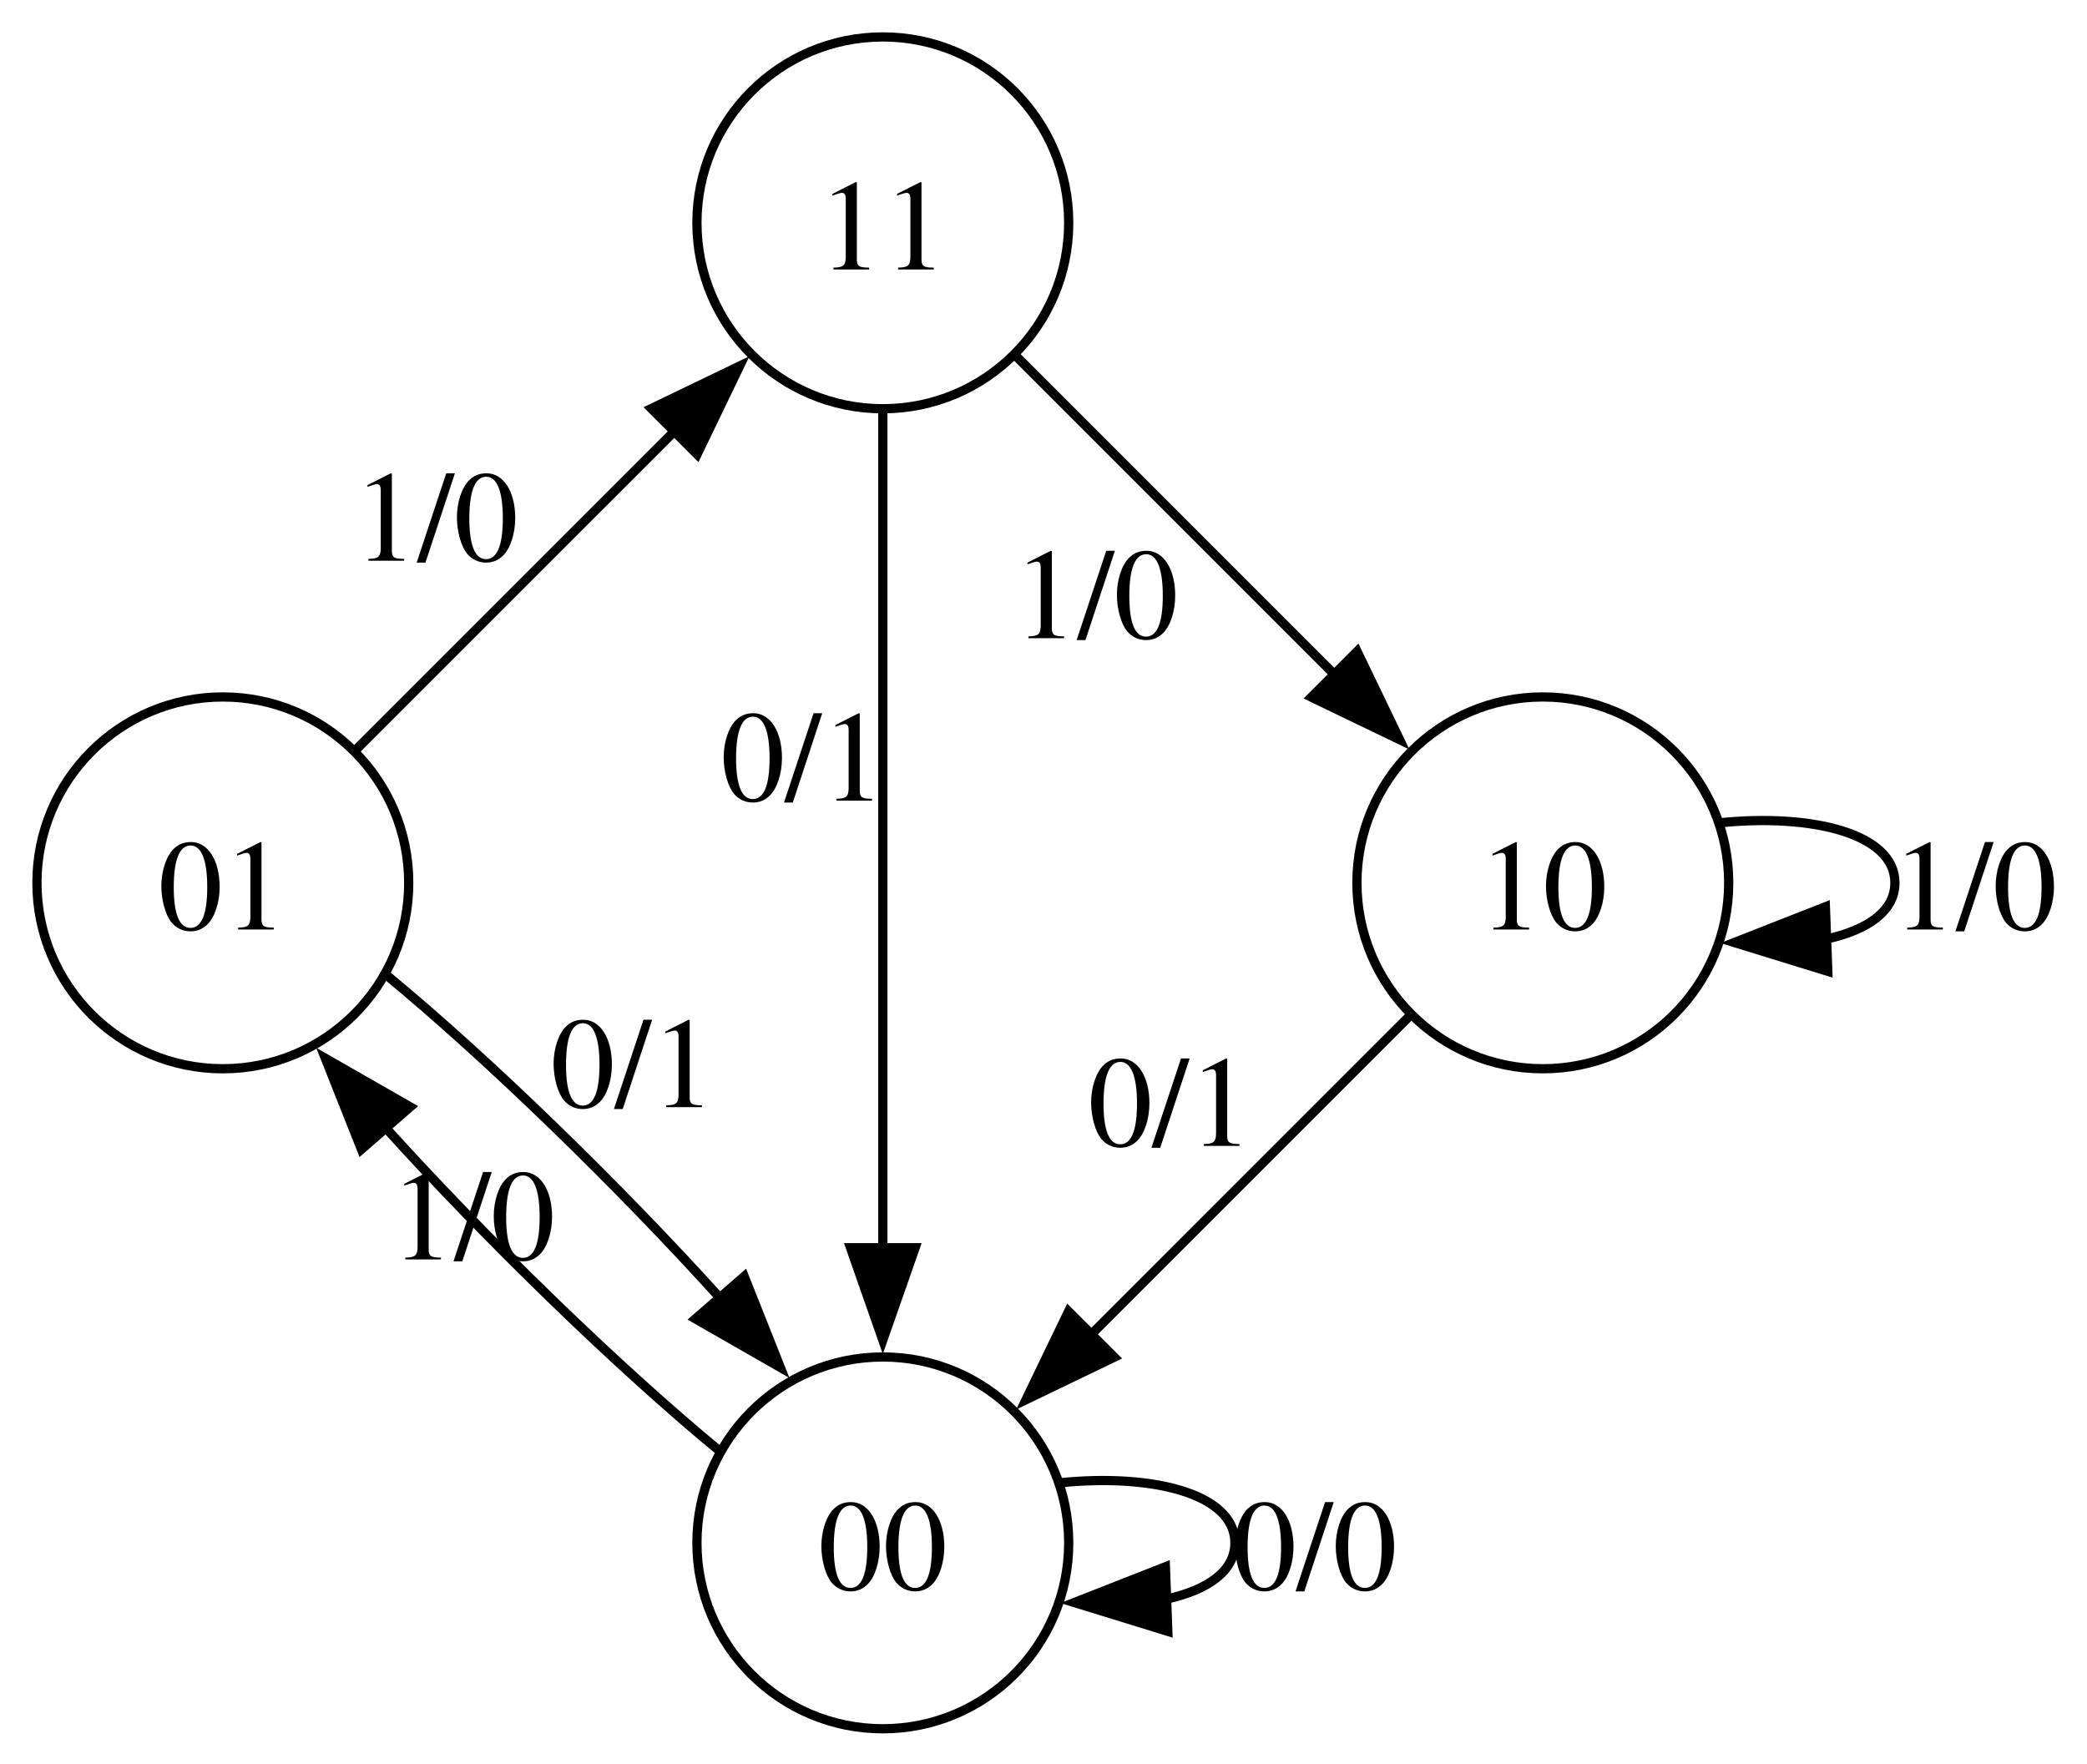
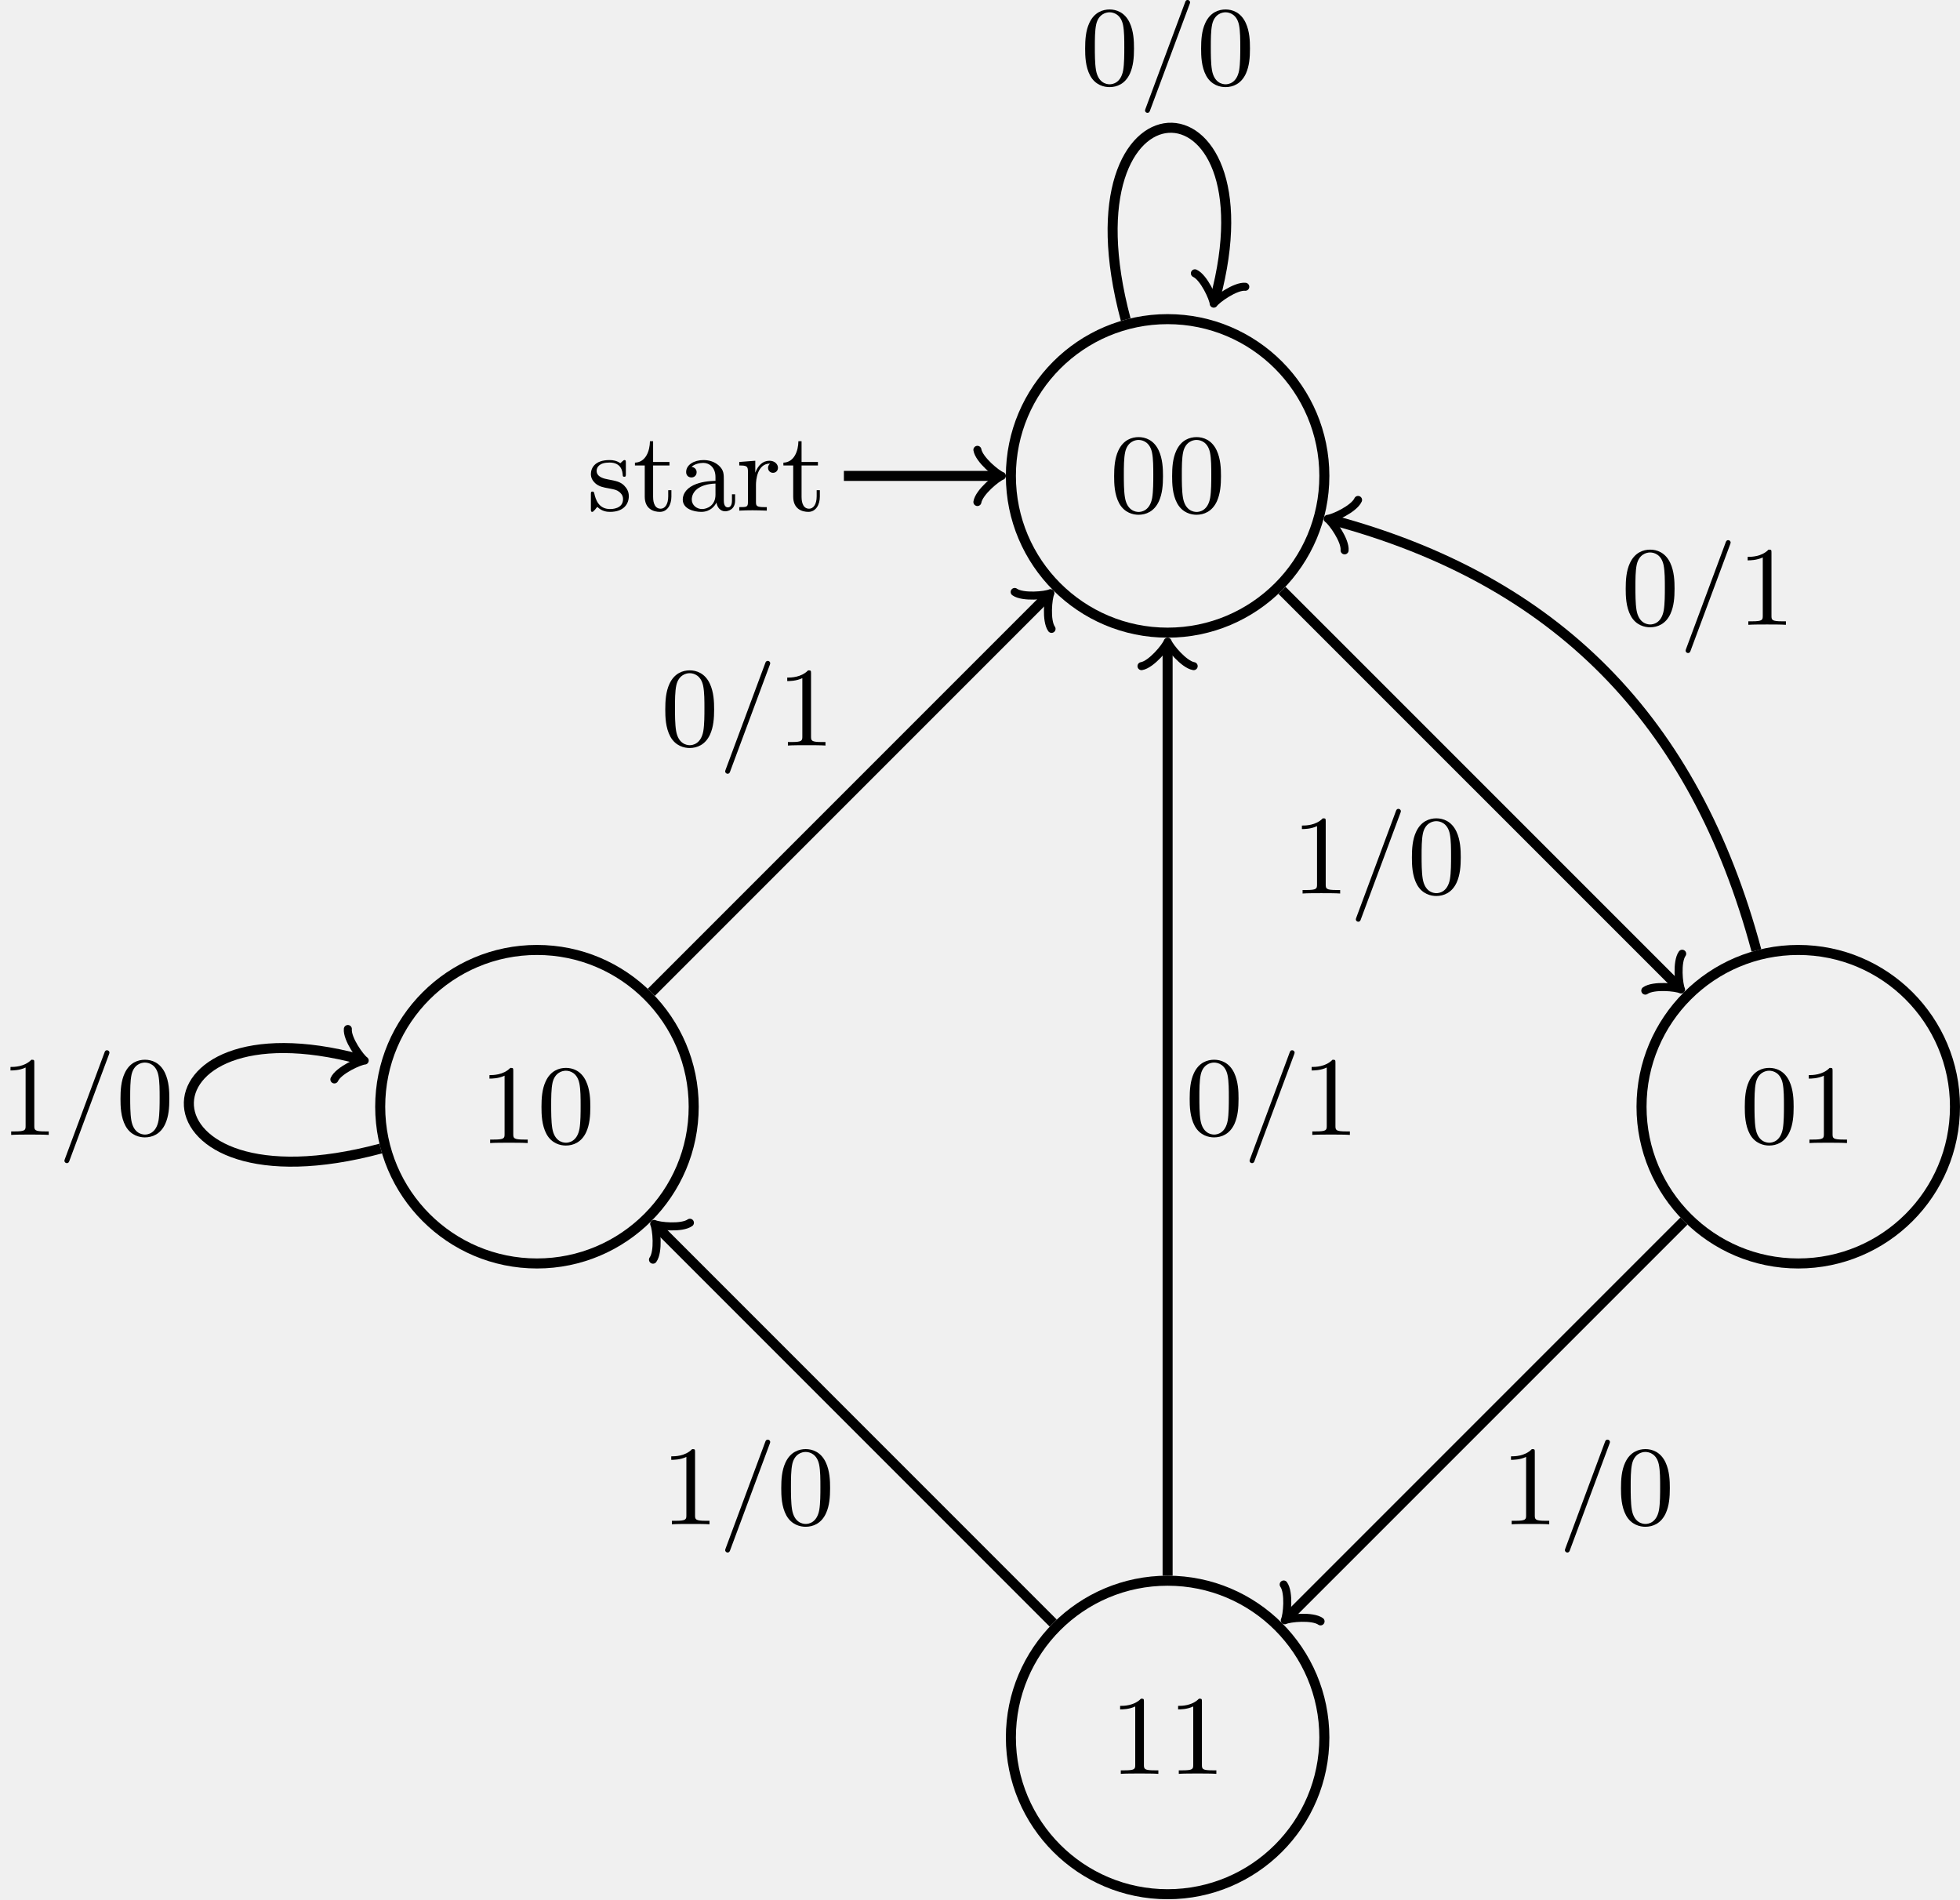
- <svg xmlns="http://www.w3.org/2000/svg" width="226pt" height="191pt" viewBox="0.00 0.00 226.00 191.00">
-   <g id="graph0" class="graph" transform="scale(1 1) rotate(0) translate(4 187.2)">
-     <polygon fill="white" stroke="none" points="-4,4 -4,-187.2 222.45,-187.2 222.45,4 -4,4" />
-     <g id="node1" class="node">
-       <ellipse fill="none" stroke="black" cx="91.6" cy="-20.13" rx="20.13" ry="20.13" />
-       <text xml:space="preserve" text-anchor="middle" x="91.6" y="-15.08" font-family="Times,serif" font-size="14.00">00</text>
+ <svg xmlns="http://www.w3.org/2000/svg" xmlns:xlink="http://www.w3.org/1999/xlink" version="1.1" width="155.738pt" height="150.881pt" viewBox="-61.042 -61.041 155.738 150.881">
+   <defs>
+     <path id="g0-47" d="M4.044-6.375C4.071-6.456 4.089-6.492 4.089-6.528C4.089-6.662 3.981-6.725 3.9-6.725C3.757-6.725 3.721-6.626 3.685-6.519L.556 1.892C.529 1.973 .511 2.008 .511 2.044C.511 2.179 .619 2.242 .699 2.242C.843 2.242 .879 2.143 .915 2.035L4.044-6.375Z" />
+     <path id="g0-48" d="M4.241-2.869C4.241-3.47 4.214-4.241 3.9-4.914C3.506-5.756 2.824-5.972 2.304-5.972C1.766-5.972 1.085-5.756 .69-4.896C.403-4.277 .359-3.551 .359-2.869C.359-2.286 .377-1.417 .762-.708C1.184 .054 1.883 .197 2.295 .197C2.878 .197 3.542-.054 3.918-.879C4.187-1.479 4.241-2.152 4.241-2.869ZM2.304-.027C2.035-.027 1.39-.152 1.219-1.166C1.13-1.695 1.13-2.466 1.13-2.977C1.13-3.587 1.13-4.295 1.237-4.788C1.417-5.586 1.991-5.747 2.295-5.747C2.636-5.747 3.201-5.568 3.371-4.734C3.47-4.241 3.47-3.542 3.47-2.977C3.47-2.421 3.47-1.668 3.38-1.139C3.192-.117 2.529-.027 2.304-.027Z" />
+     <path id="g0-49" d="M2.726-5.73C2.726-5.954 2.717-5.972 2.493-5.972C1.937-5.398 1.112-5.398 .834-5.398V-5.12C1.004-5.12 1.551-5.12 2.035-5.353V-.717C2.035-.386 2.008-.278 1.175-.278H.888V0C1.21-.027 2.008-.027 2.376-.027S3.551-.027 3.873 0V-.278H3.587C2.753-.278 2.726-.386 2.726-.717V-5.73Z" />
+     <path id="g0-97" d="M3.067-.646C3.111-.269 3.371 .054 3.757 .054C3.981 .054 4.546-.081 4.546-.798V-1.3H4.295V-.807C4.295-.708 4.295-.26 3.972-.26S3.649-.69 3.649-.834V-2.403C3.649-2.914 3.649-3.219 3.246-3.587C2.914-3.882 2.484-4.017 2.035-4.017C1.282-4.017 .655-3.64 .655-3.067C.655-2.789 .843-2.636 1.076-2.636C1.318-2.636 1.488-2.815 1.488-3.049C1.488-3.434 1.094-3.479 1.085-3.479C1.327-3.712 1.757-3.793 2.017-3.793C2.475-3.793 2.986-3.452 2.986-2.663V-2.367C2.502-2.349 1.829-2.304 1.228-2.017C.583-1.704 .386-1.237 .386-.879C.386-.143 1.255 .099 1.856 .099C2.6 .099 2.941-.395 3.067-.646ZM2.986-1.264C2.986-.395 2.313-.126 1.919-.126C1.497-.126 1.103-.43 1.103-.879C1.103-1.47 1.614-2.098 2.986-2.152V-1.264Z" />
+     <path id="g0-114" d="M1.596-2.053C1.596-2.421 1.695-3.739 2.717-3.739V-3.73C2.699-3.721 2.555-3.613 2.555-3.398C2.555-3.156 2.744-3.004 2.95-3.004C3.138-3.004 3.344-3.138 3.344-3.407C3.344-3.694 3.075-3.963 2.672-3.963C2.134-3.963 1.757-3.587 1.551-3.031H1.542V-3.963L.269-3.865V-3.587C.879-3.587 .959-3.524 .959-3.084V-.69C.959-.278 .861-.278 .269-.278V0C.744-.018 .861-.027 1.318-.027C1.677-.027 1.892-.018 2.457 0V-.278H2.277C1.623-.278 1.596-.377 1.596-.708V-2.053Z" />
+     <path id="g0-115" d="M3.084-3.784C3.084-3.936 3.084-4.017 2.977-4.017C2.932-4.017 2.914-4.017 2.798-3.909C2.78-3.891 2.699-3.811 2.645-3.766C2.367-3.963 2.089-4.017 1.784-4.017C.601-4.017 .305-3.362 .305-2.905C.305-2.618 .43-2.385 .637-2.188C.941-1.91 1.282-1.847 1.739-1.766C2.197-1.677 2.349-1.65 2.546-1.497C2.636-1.426 2.86-1.255 2.86-.915C2.86-.126 1.955-.126 1.829-.126C.915-.126 .681-.888 .574-1.372C.547-1.462 .538-1.515 .43-1.515C.305-1.515 .305-1.444 .305-1.282V-.134C.305 .018 .305 .099 .412 .099C.466 .099 .475 .09 .637-.081C.672-.134 .771-.251 .816-.296C1.193 .072 1.605 .099 1.829 .099C2.932 .099 3.318-.547 3.318-1.148C3.318-1.551 3.138-1.793 2.941-2C2.636-2.295 2.313-2.358 1.65-2.484C1.417-2.529 .762-2.645 .762-3.156C.762-3.443 .968-3.82 1.784-3.82C2.753-3.82 2.815-3.075 2.833-2.851C2.842-2.744 2.842-2.69 2.959-2.69C3.084-2.69 3.084-2.753 3.084-2.923V-3.784Z" />
+     <path id="g0-116" d="M2.914-3.587V-3.865H1.614V-5.514H1.363C1.354-4.761 1.04-3.838 .17-3.811V-3.587H.95V-1.112C.95-.108 1.677 .099 2.152 .099C2.753 .099 3.067-.475 3.067-1.112V-1.623H2.815V-1.139C2.815-.475 2.537-.152 2.215-.152C1.614-.152 1.614-.941 1.614-1.103V-3.587H2.914Z" />
+   </defs>
+   <g id="page1">
+     <path d="M44.188-23.234C44.188-30.109 38.613-35.688 31.734-35.688C24.855-35.688 19.281-30.109 19.281-23.234C19.281-16.355 24.855-10.781 31.734-10.781C38.613-10.781 44.188-16.355 44.188-23.234Z" stroke="#000" fill="none" stroke-width=".797" />
+     <g transform="matrix(1 0 0 1 -4.6077 2.8892)">
+       <use x="31.734" y="-23.233" xlink:href="#g0-48" />
+       <use x="36.342" y="-23.233" xlink:href="#g0-48" />
    </g>
-     <g id="edge1" class="edge">
-       <path fill="none" stroke="black" d="M110.83,-26.64C120.77,-27.65 129.73,-25.47 129.73,-20.13 129.73,-17.04 126.74,-15.01 122.29,-14.04" />
-       <polygon fill="black" stroke="black" points="122.46,-10.55 112.34,-13.67 122.2,-17.54 122.46,-10.55" />
-       <text xml:space="preserve" text-anchor="middle" x="138.36" y="-15.08" font-family="Times,serif" font-size="14.00">0/0</text>
+     <path d="M6.012-23.234H18.176" stroke="#000" fill="none" stroke-width=".797" stroke-miterlimit="10" />
+     <path d="M16.621-25.305C16.75-24.527 18.176-23.363 18.563-23.234C18.176-23.102 16.75-21.938 16.621-21.16" stroke="#000" fill="none" stroke-width=".638" stroke-miterlimit="10" stroke-linecap="round" stroke-linejoin="round" />
+     <g transform="matrix(1 0 0 1 -46.1302 2.7575)">
+       <use x="31.734" y="-23.233" xlink:href="#g0-115" />
+       <use x="35.369" y="-23.233" xlink:href="#g0-116" />
+       <use x="38.953" y="-23.233" xlink:href="#g0-97" />
+       <use x="43.56" y="-23.233" xlink:href="#g0-114" />
+       <use x="47.165" y="-23.233" xlink:href="#g0-116" />
    </g>
-     <g id="node2" class="node">
-       <ellipse fill="none" stroke="black" cx="20.13" cy="-91.6" rx="20.13" ry="20.13" />
-       <text xml:space="preserve" text-anchor="middle" x="20.13" y="-86.55" font-family="Times,serif" font-size="14.00">01</text>
+     <path d="M94.297 26.879C94.297 20 88.723 14.426 81.844 14.426C74.965 14.426 69.391 20 69.391 26.879C69.391 33.754 74.965 39.332 81.844 39.332C88.723 39.332 94.297 33.754 94.297 26.879Z" stroke="#000" fill="none" stroke-width=".797" stroke-miterlimit="10" />
+     <g transform="matrix(1 0 0 1 45.5028 52.9998)">
+       <use x="31.734" y="-23.233" xlink:href="#g0-48" />
+       <use x="36.342" y="-23.233" xlink:href="#g0-49" />
    </g>
-     <g id="edge2" class="edge">
-       <path fill="none" stroke="black" d="M73.96,-30.05C62.87,-39.19 48.72,-52.95 37.66,-65.19" />
-       <polygon fill="black" stroke="black" points="35.14,-62.75 31.23,-72.6 40.42,-67.34 35.14,-62.75" />
-       <text xml:space="preserve" text-anchor="middle" x="47.18" y="-50.82" font-family="Times,serif" font-size="14.00">1/0</text>
+     <path d="M44.188 76.988C44.188 70.109 38.613 64.535 31.734 64.535C24.855 64.535 19.281 70.109 19.281 76.988C19.281 83.867 24.855 89.441 31.734 89.441C38.613 89.441 44.188 83.867 44.188 76.988Z" stroke="#000" fill="none" stroke-width=".797" stroke-miterlimit="10" />
+     <g transform="matrix(1 0 0 1 -4.6077 103.1104)">
+       <use x="31.734" y="-23.233" xlink:href="#g0-49" />
+       <use x="36.342" y="-23.233" xlink:href="#g0-49" />
    </g>
-     <g id="edge3" class="edge">
-       <path fill="none" stroke="black" d="M37.77,-81.68C48.86,-72.54 63.01,-58.78 74.07,-46.54" />
-       <polygon fill="black" stroke="black" points="76.59,-48.98 80.5,-39.13 71.31,-44.39 76.59,-48.98" />
-       <text xml:space="preserve" text-anchor="middle" x="64.55" y="-67.31" font-family="Times,serif" font-size="14.00">0/1</text>
+     <path d="M-5.922 26.879C-5.922 20-11.5 14.426-18.375 14.426C-25.254 14.426-30.832 20-30.832 26.879C-30.832 33.754-25.254 39.332-18.375 39.332C-11.5 39.332-5.922 33.754-5.922 26.879Z" stroke="#000" fill="none" stroke-width=".797" stroke-miterlimit="10" />
+     <g transform="matrix(1 0 0 1 -54.7183 52.9998)">
+       <use x="31.734" y="-23.233" xlink:href="#g0-49" />
+       <use x="36.342" y="-23.233" xlink:href="#g0-48" />
    </g>
-     <g id="node3" class="node">
-       <ellipse fill="none" stroke="black" cx="91.6" cy="-163.07" rx="20.13" ry="20.13" />
-       <text xml:space="preserve" text-anchor="middle" x="91.6" y="-158.02" font-family="Times,serif" font-size="14.00">11</text>
+     <path d="M40.82-14.145L72.258 17.289" stroke="#000" fill="none" stroke-width=".797" stroke-miterlimit="10" />
+     <path d="M72.621 14.727C72.164 15.367 72.348 17.199 72.531 17.566C72.164 17.383 70.332 17.199 69.691 17.656" stroke="#000" fill="none" stroke-width=".638" stroke-miterlimit="10" stroke-linecap="round" stroke-linejoin="round" />
+     <g transform="matrix(1 0 0 1 9.8373 33.17496)">
+       <use x="31.734" y="-23.233" xlink:href="#g0-49" />
+       <use x="36.342" y="-23.233" xlink:href="#g0-47" />
+       <use x="40.949" y="-23.233" xlink:href="#g0-48" />
    </g>
-     <g id="edge4" class="edge">
-       <path fill="none" stroke="black" d="M34.59,-106.06C44.47,-115.94 57.77,-129.24 69.03,-140.5" />
-       <polygon fill="black" stroke="black" points="66.54,-142.96 76.09,-147.56 71.49,-138.01 66.54,-142.96" />
-       <text xml:space="preserve" text-anchor="middle" x="43.19" y="-126.48" font-family="Times,serif" font-size="14.00">1/0</text>
+     <path d="M28.406-35.648C23.035-55.691 40.43-55.691 35.5-37.293" stroke="#000" fill="none" stroke-width=".797" stroke-miterlimit="10" />
+     <path d="M37.906-38.258C37.121-38.332 35.625-37.258 35.398-36.918C35.375-37.324 34.617-39.004 33.902-39.328" stroke="#000" fill="none" stroke-width=".638" stroke-miterlimit="10" stroke-linecap="round" stroke-linejoin="round" />
+     <g transform="matrix(1 0 0 1 -6.9116 -31.0839)">
+       <use x="31.734" y="-23.233" xlink:href="#g0-48" />
+       <use x="36.342" y="-23.233" xlink:href="#g0-47" />
+       <use x="40.949" y="-23.233" xlink:href="#g0-48" />
    </g>
-     <g id="edge7" class="edge">
-       <path fill="none" stroke="black" d="M91.6,-142.59C91.6,-118.92 91.6,-79.68 91.6,-52.01" />
-       <polygon fill="black" stroke="black" points="95.1,-52.09 91.6,-42.09 88.1,-52.09 95.1,-52.09" />
-       <text xml:space="preserve" text-anchor="middle" x="82.97" y="-100.5" font-family="Times,serif" font-size="14.00">0/1</text>
+     <path d="M78.519 14.465C73.594-3.918 62.531-14.98 44.832-19.723" stroke="#000" fill="none" stroke-width=".797" stroke-miterlimit="10" />
+     <path d="M45.797-17.32C45.871-18.105 44.797-19.598 44.457-19.824C44.863-19.848 46.543-20.605 46.867-21.324" stroke="#000" fill="none" stroke-width=".638" stroke-miterlimit="10" stroke-linecap="round" stroke-linejoin="round" />
+     <g transform="matrix(1 0 0 1 36.0406 11.8283)">
+       <use x="31.734" y="-23.233" xlink:href="#g0-48" />
+       <use x="36.342" y="-23.233" xlink:href="#g0-47" />
+       <use x="40.949" y="-23.233" xlink:href="#g0-49" />
    </g>
-     <g id="node4" class="node">
-       <ellipse fill="none" stroke="black" cx="163.07" cy="-91.6" rx="20.13" ry="20.13" />
-       <text xml:space="preserve" text-anchor="middle" x="163.07" y="-86.55" font-family="Times,serif" font-size="14.00">10</text>
+     <path d="M72.758 35.965L41.32 67.402" stroke="#000" fill="none" stroke-width=".797" stroke-miterlimit="10" />
+     <path d="M43.887 67.766C43.246 67.309 41.414 67.492 41.047 67.676C41.23 67.309 41.414 65.477 40.957 64.836" stroke="#000" fill="none" stroke-width=".638" stroke-miterlimit="10" stroke-linecap="round" stroke-linejoin="round" />
+     <g transform="matrix(1 0 0 1 26.4501 83.2856)">
+       <use x="31.734" y="-23.233" xlink:href="#g0-49" />
+       <use x="36.342" y="-23.233" xlink:href="#g0-47" />
+       <use x="40.949" y="-23.233" xlink:href="#g0-48" />
    </g>
-     <g id="edge8" class="edge">
-       <path fill="none" stroke="black" d="M106.06,-148.61C115.94,-138.72 129.24,-125.43 140.5,-114.17" />
-       <polygon fill="black" stroke="black" points="142.96,-116.66 147.56,-107.11 138.01,-111.71 142.96,-116.66" />
-       <text xml:space="preserve" text-anchor="middle" x="114.66" y="-118.09" font-family="Times,serif" font-size="14.00">1/0</text>
+     <path d="M31.734 64.137V-9.672" stroke="#000" fill="none" stroke-width=".797" stroke-miterlimit="10" />
+     <path d="M29.66-8.121C30.438-8.25 31.605-9.672 31.734-10.062C31.863-9.672 33.027-8.25 33.805-8.121" stroke="#000" fill="none" stroke-width=".638" stroke-miterlimit="10" stroke-linecap="round" stroke-linejoin="round" />
+     <g transform="matrix(1 0 0 1 1.3948 52.3522)">
+       <use x="31.734" y="-23.233" xlink:href="#g0-48" />
+       <use x="36.342" y="-23.233" xlink:href="#g0-47" />
+       <use x="40.949" y="-23.233" xlink:href="#g0-49" />
    </g>
-     <g id="edge5" class="edge">
-       <path fill="none" stroke="black" d="M148.61,-77.14C138.72,-67.26 125.43,-53.96 114.17,-42.7" />
-       <polygon fill="black" stroke="black" points="116.66,-40.24 107.11,-35.64 111.71,-45.19 116.66,-40.24" />
-       <text xml:space="preserve" text-anchor="middle" x="122.76" y="-63.12" font-family="Times,serif" font-size="14.00">0/1</text>
+     <path d="M22.645 67.902L-8.789 36.465" stroke="#000" fill="none" stroke-width=".797" stroke-miterlimit="10" />
+     <path d="M-9.156 39.031C-8.695 38.391-8.879 36.559-9.062 36.191C-8.695 36.375-6.867 36.559-6.223 36.098" stroke="#000" fill="none" stroke-width=".638" stroke-miterlimit="10" stroke-linecap="round" stroke-linejoin="round" />
+     <g transform="matrix(1 0 0 1 -40.27333 83.2856)">
+       <use x="31.734" y="-23.233" xlink:href="#g0-49" />
+       <use x="36.342" y="-23.233" xlink:href="#g0-47" />
+       <use x="40.949" y="-23.233" xlink:href="#g0-48" />
    </g>
-     <g id="edge6" class="edge">
-       <path fill="none" stroke="black" d="M182.3,-98.11C192.24,-99.11 201.2,-96.94 201.2,-91.6 201.2,-88.51 198.2,-86.48 193.76,-85.51" />
-       <polygon fill="black" stroke="black" points="193.93,-82.02 183.81,-85.14 193.67,-89.01 193.93,-82.02" />
-       <text xml:space="preserve" text-anchor="middle" x="209.82" y="-86.55" font-family="Times,serif" font-size="14.00">1/0</text>
+     <path d="M-30.789 30.203C-50.836 35.574-50.836 18.18-32.438 23.109" stroke="#000" fill="none" stroke-width=".797" stroke-miterlimit="10" />
+     <path d="M-33.402 20.707C-33.477 21.492-32.402 22.984-32.063 23.211C-32.469 23.234-34.148 23.992-34.473 24.711" stroke="#000" fill="none" stroke-width=".638" stroke-miterlimit="10" stroke-linecap="round" stroke-linejoin="round" />
+     <g transform="matrix(1 0 0 1 -92.7762 52.3522)">
+       <use x="31.734" y="-23.233" xlink:href="#g0-49" />
+       <use x="36.342" y="-23.233" xlink:href="#g0-47" />
+       <use x="40.949" y="-23.233" xlink:href="#g0-48" />
+     </g>
+     <path d="M-9.289 17.789L22.145-13.645" stroke="#000" fill="none" stroke-width=".797" stroke-miterlimit="10" />
+     <path d="M19.582-14.012C20.223-13.555 22.055-13.738 22.422-13.918C22.238-13.555 22.055-11.723 22.512-11.082" stroke="#000" fill="none" stroke-width=".638" stroke-miterlimit="10" stroke-linecap="round" stroke-linejoin="round" />
+     <g transform="matrix(1 0 0 1 -40.27333 21.4189)">
+       <use x="31.734" y="-23.233" xlink:href="#g0-48" />
+       <use x="36.342" y="-23.233" xlink:href="#g0-47" />
+       <use x="40.949" y="-23.233" xlink:href="#g0-49" />
    </g>
  </g>
</svg>
